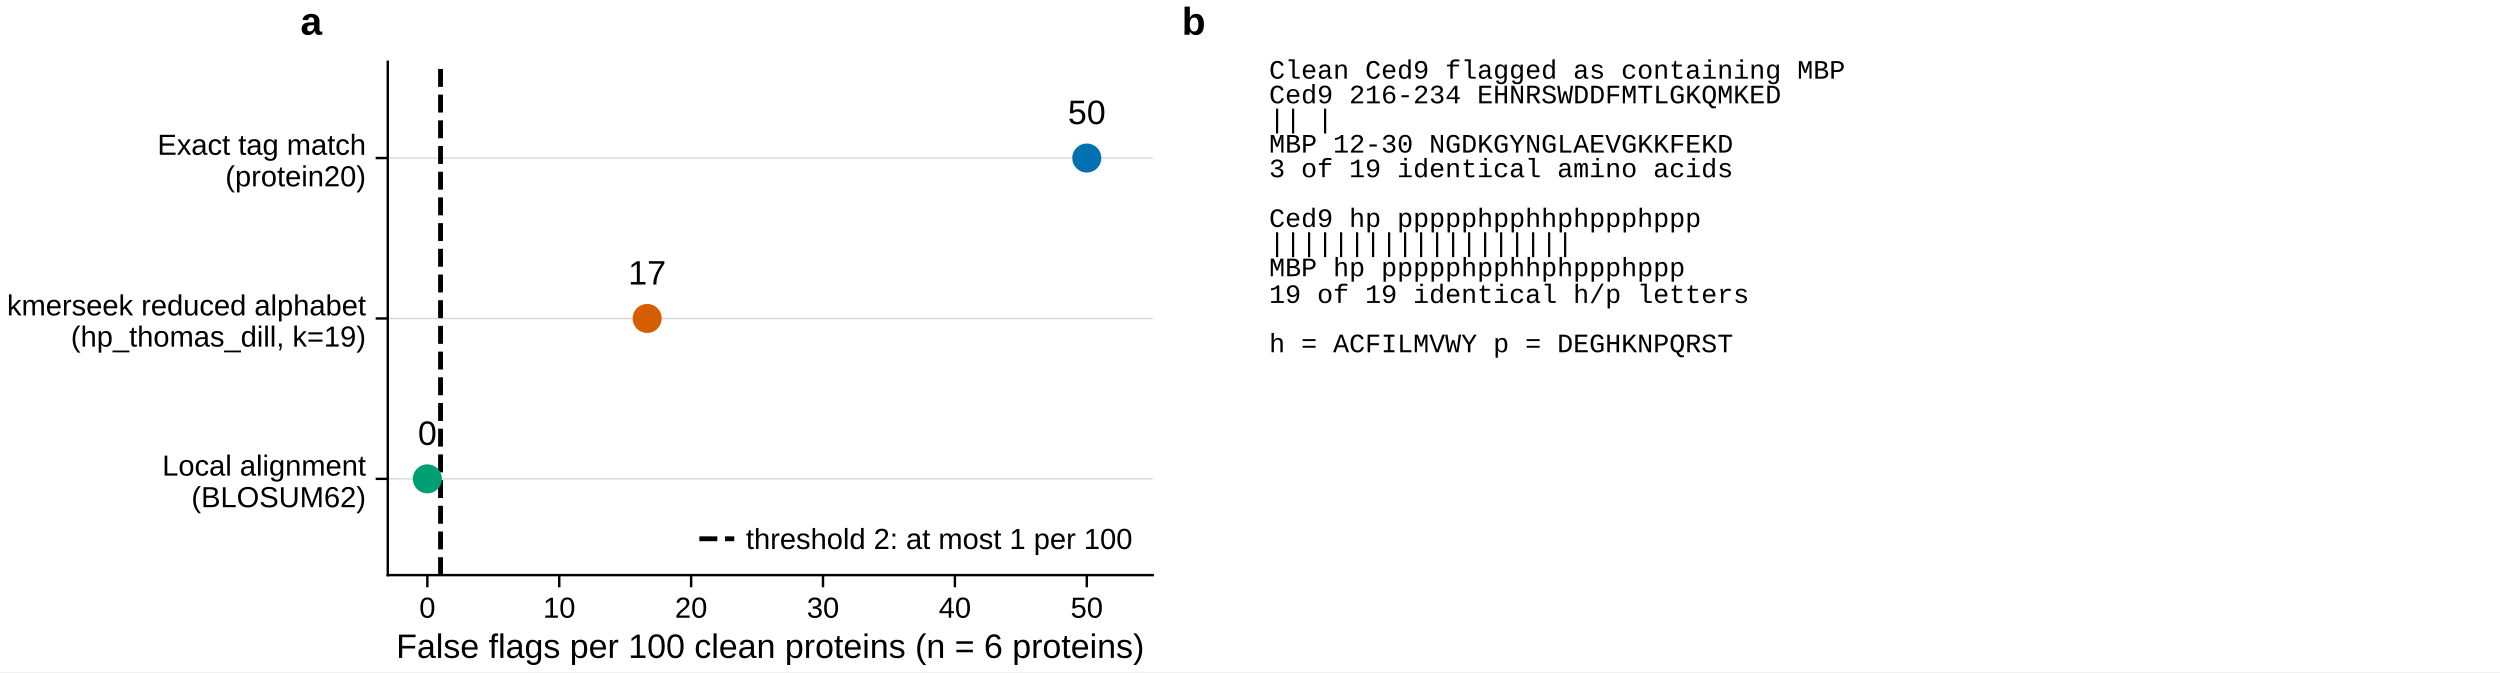
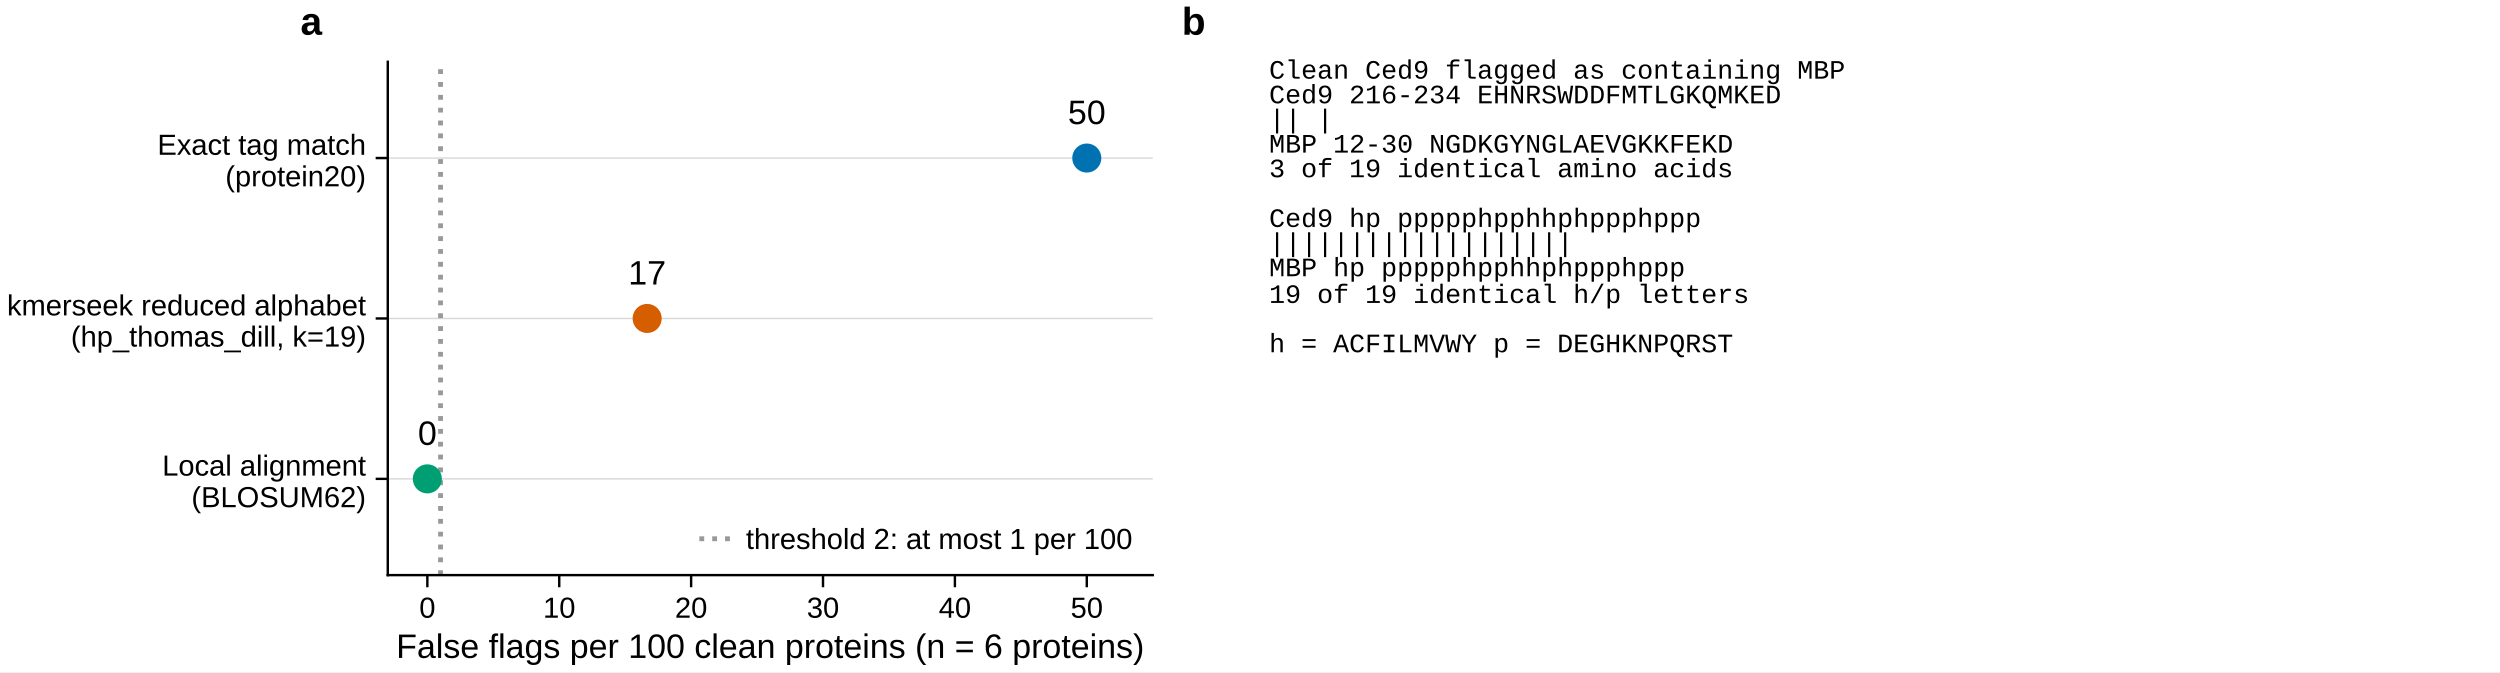
<svg xmlns="http://www.w3.org/2000/svg" xmlns:xlink="http://www.w3.org/1999/xlink" width="515.62pt" height="138.612pt" viewBox="0 0 515.62 138.612" version="1.1">
  <defs>
    <style type="text/css">*{stroke-linejoin: round; stroke-linecap: butt}</style>
  </defs>
  <g id="figure_1">
    <g id="patch_1">
      <path d="M 0 138.612  L 515.62 138.612  L 515.62 0  L 0 0  z " style="fill: #ffffff" />
    </g>
    <g id="axes_1">
      <g id="patch_2">
        <path d="M 79.979 118.616  L 237.748 118.616  L 237.748 12.745  L 79.979 12.745  z " style="fill: #ffffff" />
      </g>
      <g id="matplotlib.axis_1">
        <g id="xtick_1">
          <g id="line2d_1">
            <defs>
-               <path id="m45776c32f9" d="M 0 0  L 0 2.5  " style="stroke: #000000; stroke-width: 0.5" />
+               <path id="m37cb938e14" d="M 0 0  L 0 2.5  " style="stroke: #000000; stroke-width: 0.5" />
            </defs>
            <g>
-               <use xlink:href="#m45776c32f9" x="88.14" y="118.616" style="stroke: #000000; stroke-width: 0.5" />
+               <use xlink:href="#m37cb938e14" x="88.14" y="118.616" style="stroke: #000000; stroke-width: 0.5" />
            </g>
          </g>
          <g id="text_1">
            <text style="font-size: 6px; font-family: 'Arial', 'Helvetica', 'Liberation Sans', 'DejaVu Sans', sans-serif; text-anchor: middle" x="88.14" y="127.41" transform="rotate(-0 88.13954 127.4102)">0</text>
          </g>
        </g>
        <g id="xtick_2">
          <g id="line2d_2">
            <g>
-               <use xlink:href="#m45776c32f9" x="115.341" y="118.616" style="stroke: #000000; stroke-width: 0.5" />
+               <use xlink:href="#m37cb938e14" x="115.341" y="118.616" style="stroke: #000000; stroke-width: 0.5" />
            </g>
          </g>
          <g id="text_2">
            <text style="font-size: 6px; font-family: 'Arial', 'Helvetica', 'Liberation Sans', 'DejaVu Sans', sans-serif; text-anchor: middle" x="115.341" y="127.41" transform="rotate(-0 115.3411 127.4102)">10</text>
          </g>
        </g>
        <g id="xtick_3">
          <g id="line2d_3">
            <g>
-               <use xlink:href="#m45776c32f9" x="142.543" y="118.616" style="stroke: #000000; stroke-width: 0.5" />
+               <use xlink:href="#m37cb938e14" x="142.543" y="118.616" style="stroke: #000000; stroke-width: 0.5" />
            </g>
          </g>
          <g id="text_3">
            <text style="font-size: 6px; font-family: 'Arial', 'Helvetica', 'Liberation Sans', 'DejaVu Sans', sans-serif; text-anchor: middle" x="142.543" y="127.41" transform="rotate(-0 142.5427 127.4102)">20</text>
          </g>
        </g>
        <g id="xtick_4">
          <g id="line2d_4">
            <g>
-               <use xlink:href="#m45776c32f9" x="169.744" y="118.616" style="stroke: #000000; stroke-width: 0.5" />
+               <use xlink:href="#m37cb938e14" x="169.744" y="118.616" style="stroke: #000000; stroke-width: 0.5" />
            </g>
          </g>
          <g id="text_4">
            <text style="font-size: 6px; font-family: 'Arial', 'Helvetica', 'Liberation Sans', 'DejaVu Sans', sans-serif; text-anchor: middle" x="169.744" y="127.41" transform="rotate(-0 169.7443 127.4102)">30</text>
          </g>
        </g>
        <g id="xtick_5">
          <g id="line2d_5">
            <g>
-               <use xlink:href="#m45776c32f9" x="196.946" y="118.616" style="stroke: #000000; stroke-width: 0.5" />
+               <use xlink:href="#m37cb938e14" x="196.946" y="118.616" style="stroke: #000000; stroke-width: 0.5" />
            </g>
          </g>
          <g id="text_5">
            <text style="font-size: 6px; font-family: 'Arial', 'Helvetica', 'Liberation Sans', 'DejaVu Sans', sans-serif; text-anchor: middle" x="196.946" y="127.41" transform="rotate(-0 196.9459 127.4102)">40</text>
          </g>
        </g>
        <g id="xtick_6">
          <g id="line2d_6">
            <g>
-               <use xlink:href="#m45776c32f9" x="224.148" y="118.616" style="stroke: #000000; stroke-width: 0.5" />
+               <use xlink:href="#m37cb938e14" x="224.148" y="118.616" style="stroke: #000000; stroke-width: 0.5" />
            </g>
          </g>
          <g id="text_6">
            <text style="font-size: 6px; font-family: 'Arial', 'Helvetica', 'Liberation Sans', 'DejaVu Sans', sans-serif; text-anchor: middle" x="224.148" y="127.41" transform="rotate(-0 224.1475 127.4102)">50</text>
          </g>
        </g>
        <g id="text_7">
          <text style="font-size: 7px; font-family: 'Arial', 'Helvetica', 'Liberation Sans', 'DejaVu Sans', sans-serif; text-anchor: middle" x="158.864" y="135.699" transform="rotate(-0 158.8637 135.6985)">False flags per 100 clean proteins (n = 6 proteins)</text>
        </g>
      </g>
      <g id="matplotlib.axis_2">
        <g id="ytick_1">
          <g id="line2d_7">
-             <path d="M 79.979 98.765  L 237.748 98.765  " clip-path="url(#pbda2006f5e)" style="fill: none; stroke: #d9d9d9; stroke-width: 0.3; stroke-linecap: square" />
+             <path d="M 79.979 98.765  L 237.748 98.765  " clip-path="url(#p2352c2a78d)" style="fill: none; stroke: #d9d9d9; stroke-width: 0.3; stroke-linecap: square" />
          </g>
          <g id="line2d_8">
            <defs>
-               <path id="mdac021513a" d="M 0 0  L -2.5 0  " style="stroke: #000000; stroke-width: 0.5" />
+               <path id="mc9ae870804" d="M 0 0  L -2.5 0  " style="stroke: #000000; stroke-width: 0.5" />
            </defs>
            <g>
-               <use xlink:href="#mdac021513a" x="79.979" y="98.765" style="stroke: #000000; stroke-width: 0.5" />
+               <use xlink:href="#mc9ae870804" x="79.979" y="98.765" style="stroke: #000000; stroke-width: 0.5" />
            </g>
          </g>
          <g id="text_8">
            <text style="font-size: 6px; font-family: 'Arial', 'Helvetica', 'Liberation Sans', 'DejaVu Sans', sans-serif" transform="translate(33.45562 98.09498)">Local alignment</text>
            <text style="font-size: 6px; font-family: 'Arial', 'Helvetica', 'Liberation Sans', 'DejaVu Sans', sans-serif" transform="translate(39.47156 104.6037)">(BLOSUM62)</text>
          </g>
        </g>
        <g id="ytick_2">
          <g id="line2d_9">
-             <path d="M 79.979 65.68  L 237.748 65.68  " clip-path="url(#pbda2006f5e)" style="fill: none; stroke: #d9d9d9; stroke-width: 0.3; stroke-linecap: square" />
+             <path d="M 79.979 65.68  L 237.748 65.68  " clip-path="url(#p2352c2a78d)" style="fill: none; stroke: #d9d9d9; stroke-width: 0.3; stroke-linecap: square" />
          </g>
          <g id="line2d_10">
            <g>
-               <use xlink:href="#mdac021513a" x="79.979" y="65.68" style="stroke: #000000; stroke-width: 0.5" />
+               <use xlink:href="#mc9ae870804" x="79.979" y="65.68" style="stroke: #000000; stroke-width: 0.5" />
            </g>
          </g>
          <g id="text_9">
            <text style="font-size: 6px; font-family: 'Arial', 'Helvetica', 'Liberation Sans', 'DejaVu Sans', sans-serif" transform="translate(1.44 65.04746)">kmerseek reduced alphabet</text>
            <text style="font-size: 6px; font-family: 'Arial', 'Helvetica', 'Liberation Sans', 'DejaVu Sans', sans-serif" transform="translate(14.61562 71.48134)">(hp_thomas_dill, k=19)</text>
          </g>
        </g>
        <g id="ytick_3">
          <g id="line2d_11">
-             <path d="M 79.979 32.596  L 237.748 32.596  " clip-path="url(#pbda2006f5e)" style="fill: none; stroke: #d9d9d9; stroke-width: 0.3; stroke-linecap: square" />
+             <path d="M 79.979 32.596  L 237.748 32.596  " clip-path="url(#p2352c2a78d)" style="fill: none; stroke: #d9d9d9; stroke-width: 0.3; stroke-linecap: square" />
          </g>
          <g id="line2d_12">
            <g>
-               <use xlink:href="#mdac021513a" x="79.979" y="32.596" style="stroke: #000000; stroke-width: 0.5" />
+               <use xlink:href="#mc9ae870804" x="79.979" y="32.596" style="stroke: #000000; stroke-width: 0.5" />
            </g>
          </g>
          <g id="text_10">
            <text style="font-size: 6px; font-family: 'Arial', 'Helvetica', 'Liberation Sans', 'DejaVu Sans', sans-serif" transform="translate(32.46187 31.92776)">Exact tag match</text>
            <text style="font-size: 6px; font-family: 'Arial', 'Helvetica', 'Liberation Sans', 'DejaVu Sans', sans-serif" transform="translate(46.46625 38.43195)">(protein20)</text>
          </g>
        </g>
      </g>
      <g id="line2d_13">
-         <path d="M 90.86 118.616  L 90.86 12.745  " clip-path="url(#pbda2006f5e)" style="fill: none; stroke-dasharray: 3.7,1.6; stroke-dashoffset: 0; stroke: #000000" />
+         <path d="M 90.86 118.616  L 90.86 12.745  " clip-path="url(#p2352c2a78d)" style="fill: none; stroke-dasharray: 1,1.65; stroke-dashoffset: 0; stroke: #999999" />
      </g>
      <g id="line2d_14">
        <defs>
-           <path id="mf7899ef797" d="M 0 2.5  C 0.663 2.5 1.299 2.237 1.768 1.768  C 2.237 1.299 2.5 0.663 2.5 0  C 2.5 -0.663 2.237 -1.299 1.768 -1.768  C 1.299 -2.237 0.663 -2.5 0 -2.5  C -0.663 -2.5 -1.299 -2.237 -1.768 -1.768  C -2.237 -1.299 -2.5 -0.663 -2.5 0  C -2.5 0.663 -2.237 1.299 -1.768 1.768  C -1.299 2.237 -0.663 2.5 0 2.5  z " style="stroke: #009e73" />
+           <path id="m091a3c194a" d="M 0 2.5  C 0.663 2.5 1.299 2.237 1.768 1.768  C 2.237 1.299 2.5 0.663 2.5 0  C 2.5 -0.663 2.237 -1.299 1.768 -1.768  C 1.299 -2.237 0.663 -2.5 0 -2.5  C -0.663 -2.5 -1.299 -2.237 -1.768 -1.768  C -2.237 -1.299 -2.5 -0.663 -2.5 0  C -2.5 0.663 -2.237 1.299 -1.768 1.768  C -1.299 2.237 -0.663 2.5 0 2.5  z " style="stroke: #009e73" />
        </defs>
-         <g clip-path="url(#pbda2006f5e)">
-           <use xlink:href="#mf7899ef797" x="88.14" y="98.765" style="fill: #009e73; stroke: #009e73" />
+         <g clip-path="url(#p2352c2a78d)">
+           <use xlink:href="#m091a3c194a" x="88.14" y="98.765" style="fill: #009e73; stroke: #009e73" />
        </g>
      </g>
      <g id="line2d_15">
        <defs>
-           <path id="mf2047b9734" d="M 0 2.5  C 0.663 2.5 1.299 2.237 1.768 1.768  C 2.237 1.299 2.5 0.663 2.5 0  C 2.5 -0.663 2.237 -1.299 1.768 -1.768  C 1.299 -2.237 0.663 -2.5 0 -2.5  C -0.663 -2.5 -1.299 -2.237 -1.768 -1.768  C -2.237 -1.299 -2.5 -0.663 -2.5 0  C -2.5 0.663 -2.237 1.299 -1.768 1.768  C -1.299 2.237 -0.663 2.5 0 2.5  z " style="stroke: #d55e00" />
+           <path id="md725525c87" d="M 0 2.5  C 0.663 2.5 1.299 2.237 1.768 1.768  C 2.237 1.299 2.5 0.663 2.5 0  C 2.5 -0.663 2.237 -1.299 1.768 -1.768  C 1.299 -2.237 0.663 -2.5 0 -2.5  C -0.663 -2.5 -1.299 -2.237 -1.768 -1.768  C -2.237 -1.299 -2.5 -0.663 -2.5 0  C -2.5 0.663 -2.237 1.299 -1.768 1.768  C -1.299 2.237 -0.663 2.5 0 2.5  z " style="stroke: #d55e00" />
        </defs>
-         <g clip-path="url(#pbda2006f5e)">
-           <use xlink:href="#mf2047b9734" x="133.476" y="65.68" style="fill: #d55e00; stroke: #d55e00" />
+         <g clip-path="url(#p2352c2a78d)">
+           <use xlink:href="#md725525c87" x="133.476" y="65.68" style="fill: #d55e00; stroke: #d55e00" />
        </g>
      </g>
      <g id="line2d_16">
        <defs>
-           <path id="mfc7b235526" d="M 0 2.5  C 0.663 2.5 1.299 2.237 1.768 1.768  C 2.237 1.299 2.5 0.663 2.5 0  C 2.5 -0.663 2.237 -1.299 1.768 -1.768  C 1.299 -2.237 0.663 -2.5 0 -2.5  C -0.663 -2.5 -1.299 -2.237 -1.768 -1.768  C -2.237 -1.299 -2.5 -0.663 -2.5 0  C -2.5 0.663 -2.237 1.299 -1.768 1.768  C -1.299 2.237 -0.663 2.5 0 2.5  z " style="stroke: #0072b2" />
+           <path id="m09826d29a5" d="M 0 2.5  C 0.663 2.5 1.299 2.237 1.768 1.768  C 2.237 1.299 2.5 0.663 2.5 0  C 2.5 -0.663 2.237 -1.299 1.768 -1.768  C 1.299 -2.237 0.663 -2.5 0 -2.5  C -0.663 -2.5 -1.299 -2.237 -1.768 -1.768  C -2.237 -1.299 -2.5 -0.663 -2.5 0  C -2.5 0.663 -2.237 1.299 -1.768 1.768  C -1.299 2.237 -0.663 2.5 0 2.5  z " style="stroke: #0072b2" />
        </defs>
-         <g clip-path="url(#pbda2006f5e)">
-           <use xlink:href="#mfc7b235526" x="224.148" y="32.596" style="fill: #0072b2; stroke: #0072b2" />
+         <g clip-path="url(#p2352c2a78d)">
+           <use xlink:href="#m09826d29a5" x="224.148" y="32.596" style="fill: #0072b2; stroke: #0072b2" />
        </g>
      </g>
      <g id="patch_3">
        <path d="M 79.979 118.616  L 79.979 12.745  " style="fill: none; stroke: #000000; stroke-width: 0.5; stroke-linejoin: miter; stroke-linecap: square" />
      </g>
      <g id="patch_4">
        <path d="M 79.979 118.616  L 237.748 118.616  " style="fill: none; stroke: #000000; stroke-width: 0.5; stroke-linejoin: miter; stroke-linecap: square" />
      </g>
      <g id="text_11">
        <text style="font-size: 7px; font-family: 'Arial', 'Helvetica', 'Liberation Sans', 'DejaVu Sans', sans-serif; text-anchor: middle" x="88.14" y="91.765" transform="rotate(-0 88.13954 91.76483)">0</text>
      </g>
      <g id="text_12">
        <text style="font-size: 7px; font-family: 'Arial', 'Helvetica', 'Liberation Sans', 'DejaVu Sans', sans-serif; text-anchor: middle" x="133.476" y="58.68" transform="rotate(-0 133.4755 58.68028)">17</text>
      </g>
      <g id="text_13">
        <text style="font-size: 7px; font-family: 'Arial', 'Helvetica', 'Liberation Sans', 'DejaVu Sans', sans-serif; text-anchor: middle" x="224.148" y="25.596" transform="rotate(-0 224.1475 25.59573)">50</text>
      </g>
      <g id="text_14">
        <text style="font-weight: 700; font-size: 8px; font-family: 'Arial', 'Helvetica', 'Liberation Sans', 'DejaVu Sans', sans-serif; text-anchor: start" x="61.979" y="7.166" transform="rotate(-0 61.97906 7.16625)">a</text>
      </g>
      <g id="legend_1">
        <g id="line2d_17">
-           <path d="M 144.241 111.123  L 147.841 111.123  L 151.441 111.123  " style="fill: none; stroke-dasharray: 3.7,1.6; stroke-dashoffset: 0; stroke: #000000" />
+           <path d="M 144.241 111.123  L 147.841 111.123  L 151.441 111.123  " style="fill: none; stroke-dasharray: 1,1.65; stroke-dashoffset: 0; stroke: #999999" />
        </g>
        <g id="text_15">
          <text style="font-size: 6px; font-family: 'Arial', 'Helvetica', 'Liberation Sans', 'DejaVu Sans', sans-serif; text-anchor: start" x="153.841" y="113.223" transform="rotate(-0 153.8412 113.2231)">threshold 2: at most 1 per 100</text>
        </g>
      </g>
    </g>
    <g id="axes_2">
      <g id="text_16">
        <text style="font-size: 5.5px; font-family: 'Courier New', 'Courier', 'Liberation Mono', 'DejaVu Sans Mono', monospace" transform="translate(261.7488 16.22805)">Clean Ced9 flagged as containing MBP</text>
        <text style="font-size: 5.5px; font-family: 'Courier New', 'Courier', 'Liberation Mono', 'DejaVu Sans Mono', monospace" transform="translate(261.7488 21.30902)">Ced9 216-234      EHNRSWDDFMTLGKQMKED</text>
        <text style="font-size: 5.5px; font-family: 'Courier New', 'Courier', 'Liberation Mono', 'DejaVu Sans Mono', monospace" transform="translate(261.7488 26.38998)">                              ||    |</text>
        <text style="font-size: 5.5px; font-family: 'Courier New', 'Courier', 'Liberation Mono', 'DejaVu Sans Mono', monospace" transform="translate(261.7488 31.47095)">MBP  12-30         NGDKGYNGLAEVGKKFEKD</text>
        <text style="font-size: 5.5px; font-family: 'Courier New', 'Courier', 'Liberation Mono', 'DejaVu Sans Mono', monospace" transform="translate(261.7488 36.55192)">                  3 of 19 identical amino acids</text>
        <text style="font-size: 5.5px; font-family: 'Courier New', 'Courier', 'Liberation Mono', 'DejaVu Sans Mono', monospace" transform="translate(261.7488 41.63289)" />
        <text style="font-size: 5.5px; font-family: 'Courier New', 'Courier', 'Liberation Mono', 'DejaVu Sans Mono', monospace" transform="translate(261.7488 46.8108)">Ced9 hp           ppppphpphhphppphppp</text>
        <text style="font-size: 5.5px; font-family: 'Courier New', 'Courier', 'Liberation Mono', 'DejaVu Sans Mono', monospace" transform="translate(261.7488 51.89177)">                  |||||||||||||||||||</text>
        <text style="font-size: 5.5px; font-family: 'Courier New', 'Courier', 'Liberation Mono', 'DejaVu Sans Mono', monospace" transform="translate(261.7488 56.97273)">MBP  hp           ppppphpphhphppphppp</text>
        <text style="font-size: 5.5px; font-family: 'Courier New', 'Courier', 'Liberation Mono', 'DejaVu Sans Mono', monospace" transform="translate(261.7488 62.4858)">                  19 of 19 identical h/p letters</text>
        <text style="font-size: 5.5px; font-family: 'Courier New', 'Courier', 'Liberation Mono', 'DejaVu Sans Mono', monospace" transform="translate(261.7488 67.56677)" />
        <text style="font-size: 5.5px; font-family: 'Courier New', 'Courier', 'Liberation Mono', 'DejaVu Sans Mono', monospace" transform="translate(261.7488 72.64773)">h = ACFILMVWY    p = DEGHKNPQRST</text>
      </g>
      <g id="text_17">
        <text style="font-weight: 700; font-size: 8px; font-family: 'Arial', 'Helvetica', 'Liberation Sans', 'DejaVu Sans', sans-serif; text-anchor: start" x="243.749" y="7.166" transform="rotate(-0 243.7488 7.16625)">b</text>
      </g>
    </g>
  </g>
  <defs>
-     <clipPath id="pbda2006f5e">
+     <clipPath id="p2352c2a78d">
      <rect x="79.979" y="12.745" width="157.769" height="105.871" />
    </clipPath>
  </defs>
</svg>
